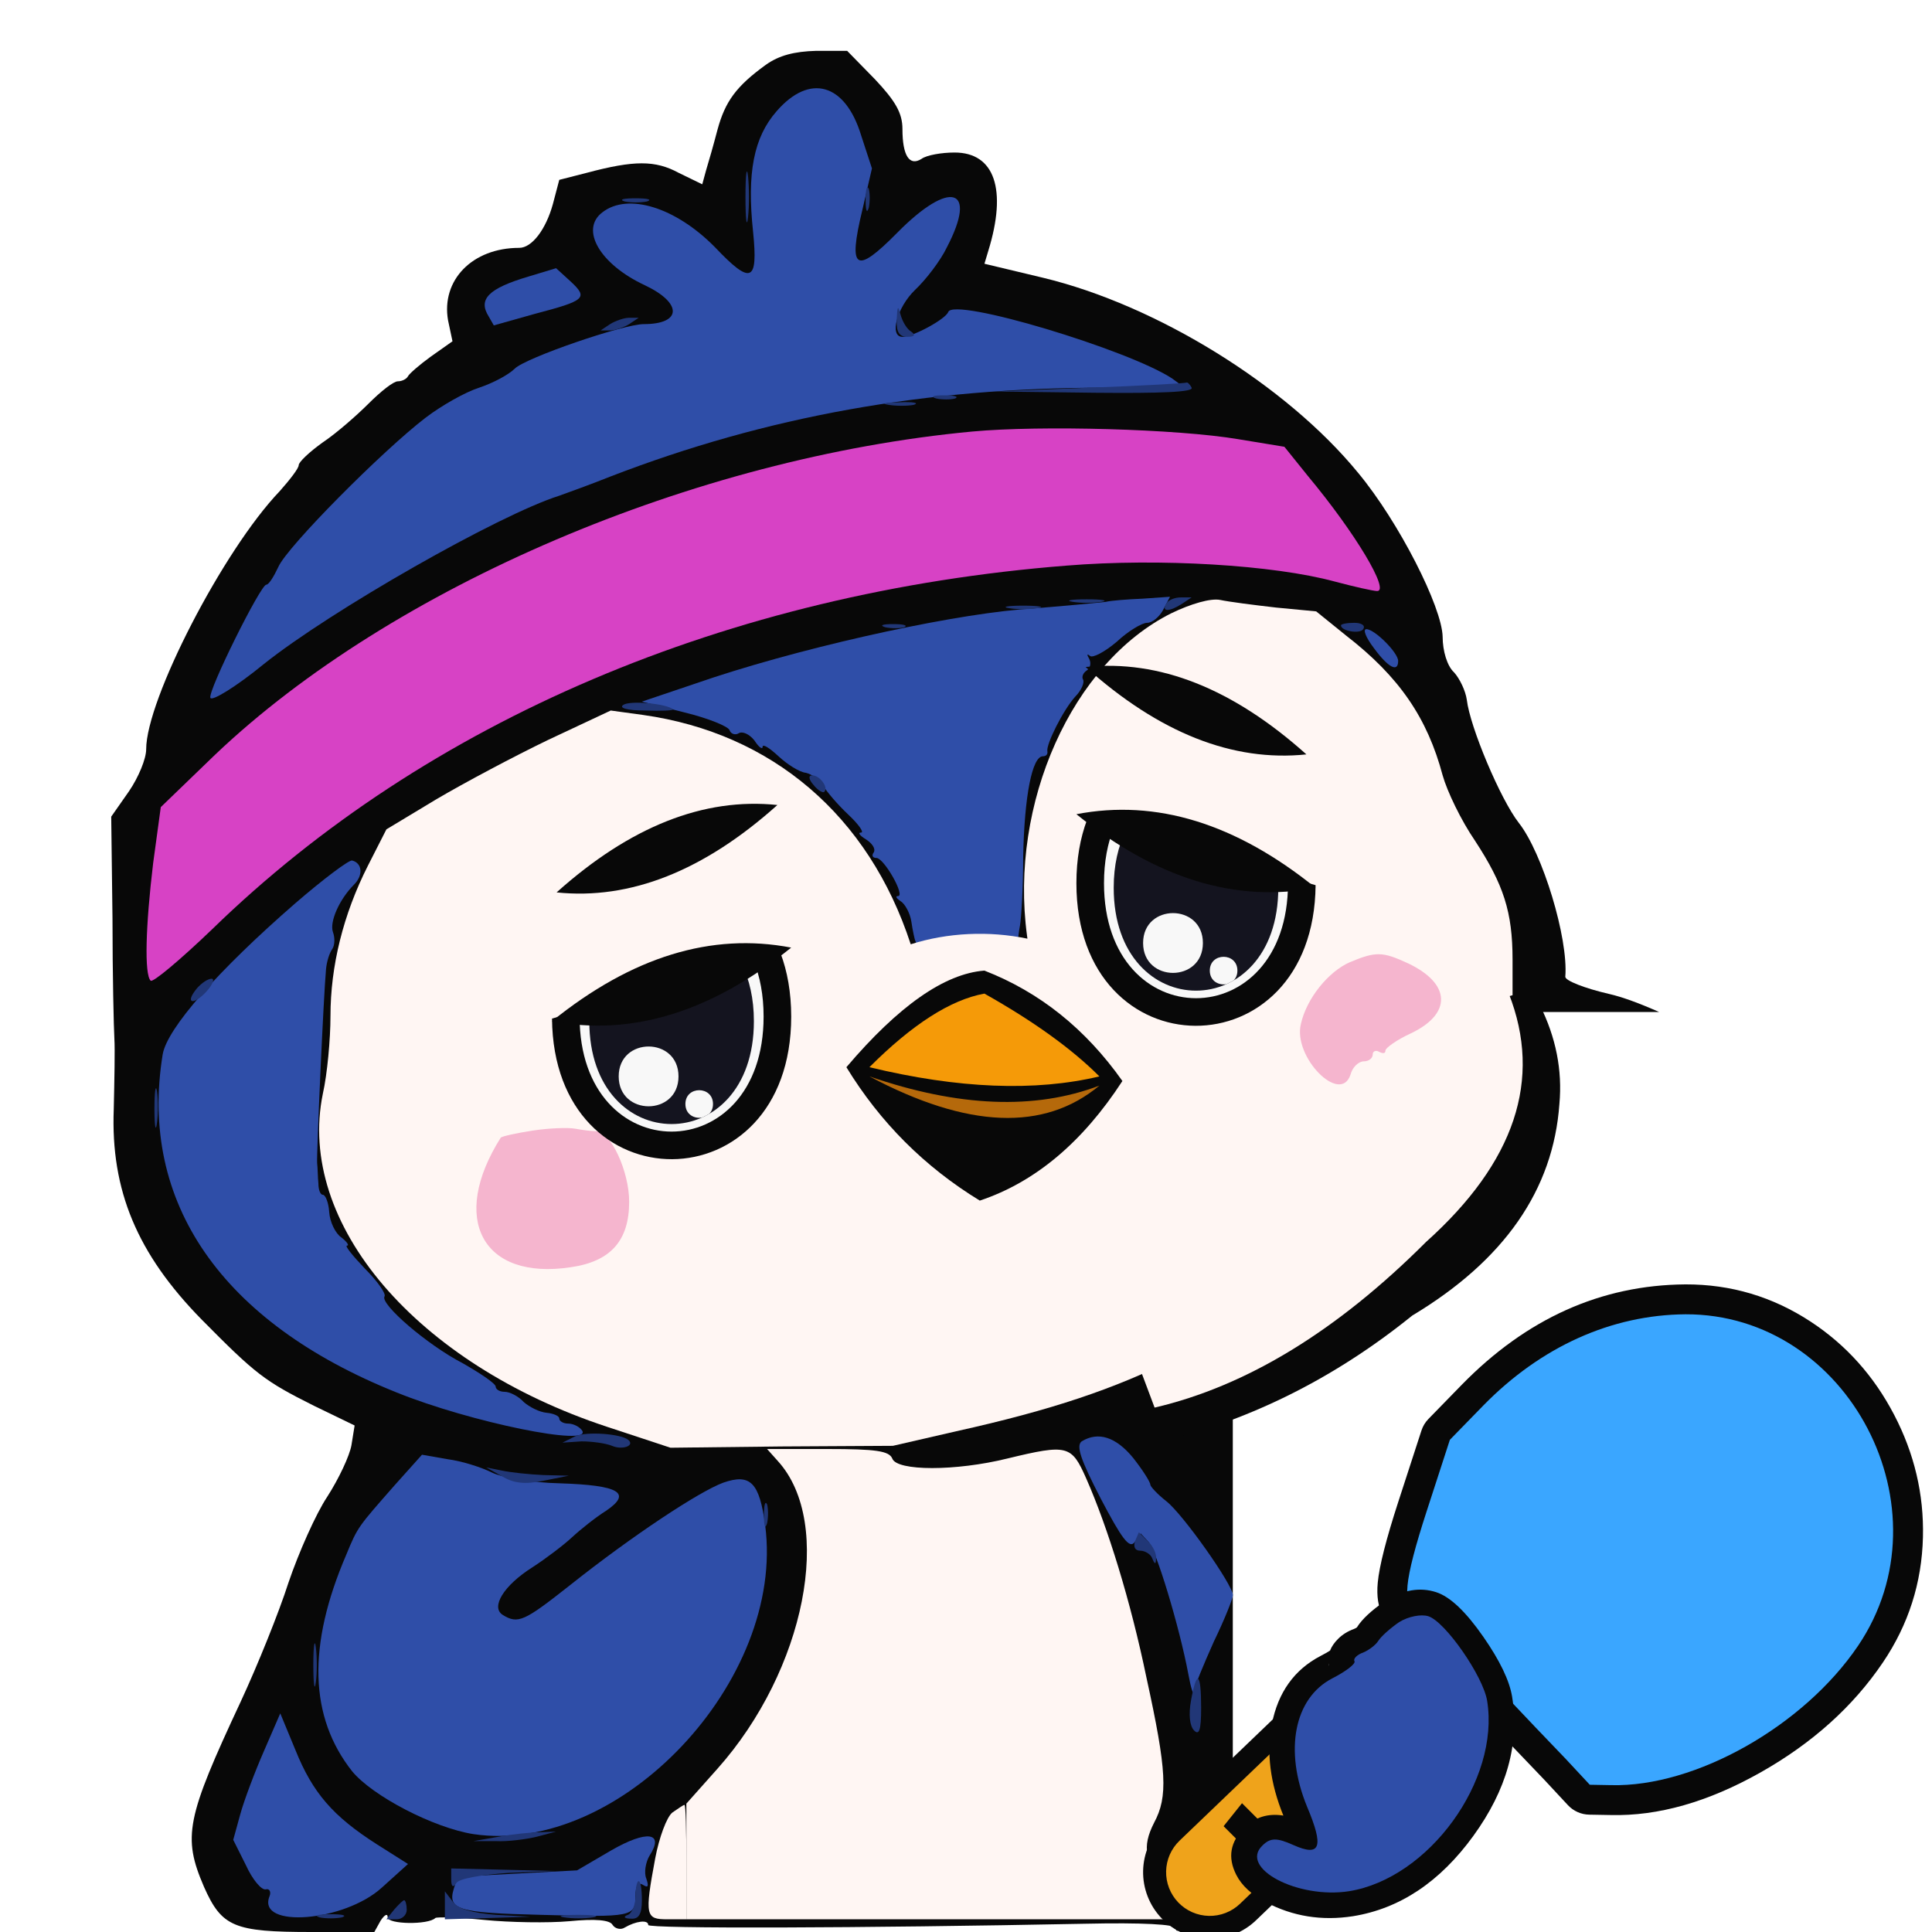
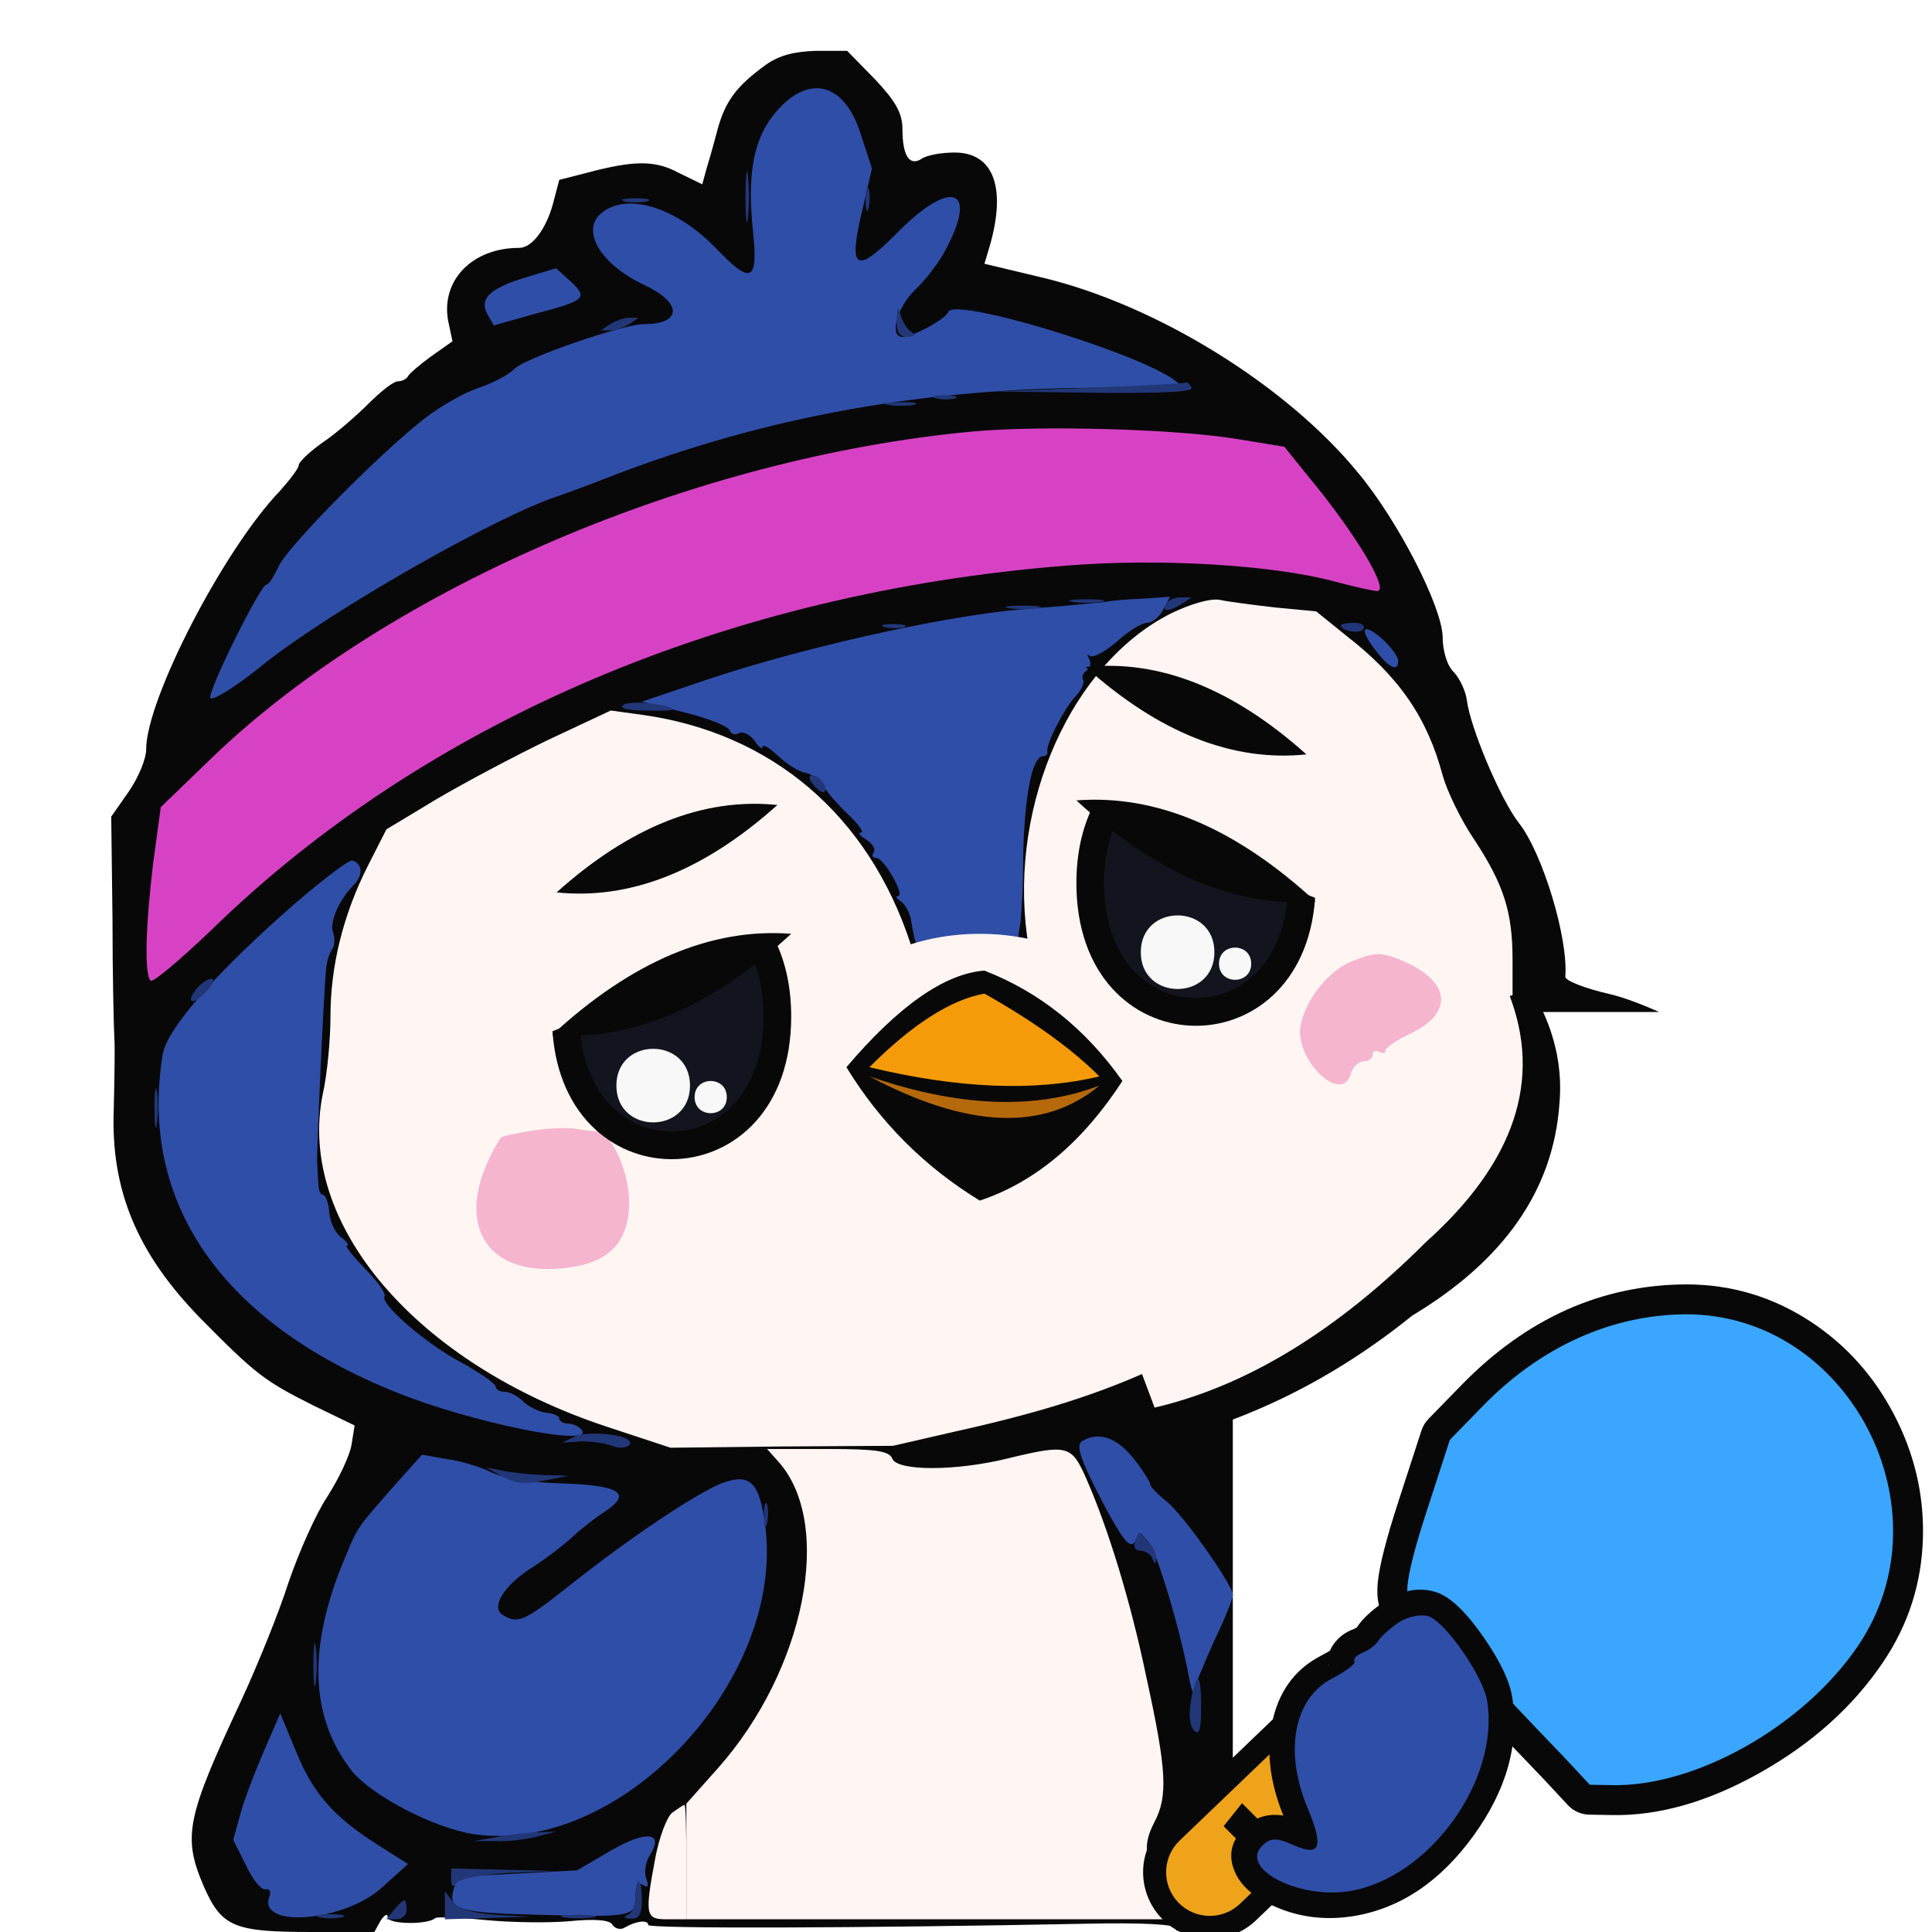
<svg xmlns="http://www.w3.org/2000/svg" viewBox="0 0 420 420" aria-hidden="true" class="sthings" data-character="pip">
  <g data-pip-part="body">
    <path fill="#080808" fill-rule="evenodd" d="M166.48 14.092C169.382 12.02 172.697 11.191 177.395 11.053H184.164L190.243 17.27C194.664 21.967 196.184 24.592 196.184 28.046C196.184 33.849 197.704 36.197 200.329 34.539C201.434 33.711 204.75 33.158 207.513 33.158C216.217 33.158 218.98 41.171 214.836 54.572L214.007 57.336L226.717 60.375C251.447 66.316 279.632 83.724 295.243 102.789C304.086 113.428 313.48 131.941 313.618 138.434C313.618 141.474 314.586 144.789 316.105 146.171C317.349 147.553 318.592 150.178 318.868 152.112C319.559 158.053 326.191 173.803 330.197 178.914C335.309 185.408 340.974 203.921 340.283 212.349C340.283 213.178 344.428 214.836 349.816 216.079C352.695 216.728 356.599 218.186 360.677 220H268V416.327C267.397 416.533 266.736 416.841 266.092 417.237C264.158 418.204 261.809 418.618 260.704 418.204C259.599 417.789 257.941 418.204 257.112 419.033C256.283 419.862 255.592 420 255.592 419.171C255.592 418.342 248.27 417.928 235.974 418.204C187.066 419.171 140.921 419.309 140.921 418.48C140.921 417.237 138.158 417.651 135.809 419.033C134.98 419.586 133.737 419.309 133.184 418.48C132.632 417.375 129.454 417.099 123.789 417.651C119.23 418.066 110.803 417.928 105.276 417.375C99.75 416.822 94.914 416.684 94.638 416.961C93.118 418.48 84.276 418.342 84.276 416.822C84.276 415.855 83.586 416.27 82.757 417.513L81.375 420H67.697C50.842 420 48.217 418.895 44.349 410.191C39.651 399.276 40.48 395.27 52.362 369.849C55.954 362.112 60.651 350.507 62.724 344.013C64.934 337.52 68.664 329.092 71.151 325.362C73.638 321.493 75.987 316.52 76.401 314.171L77.092 309.888L68.25 305.605C57.474 300.217 55.539 298.697 43.796 286.816C29.842 272.586 24.039 258.77 24.73 241.086C24.868 235.007 25.007 228.099 24.868 225.888C24.73 223.539 24.454 211.796 24.454 199.638L24.178 177.533L28.046 172.007C30.118 168.967 31.776 164.961 31.776 162.888C31.776 152.112 48.493 119.645 60.789 106.796C63 104.309 64.934 101.822 64.934 101.132C64.934 100.441 67.283 98.23 70.184 96.158C73.086 94.224 77.507 90.355 80.132 87.73C82.757 85.105 85.52 82.895 86.487 82.895C87.454 82.895 88.421 82.342 88.697 81.789C88.974 81.237 91.184 79.303 93.671 77.507L98.368 74.191L97.401 69.632C95.882 60.928 102.651 53.882 112.875 53.882C115.638 53.882 118.678 49.875 120.197 44.349L121.579 39.099L127.52 37.579C137.882 34.816 142.441 34.816 147.553 37.579L152.664 40.066L153.493 37.026C154.046 35.23 155.151 31.362 155.98 28.184C157.638 22.105 159.987 18.789 166.48 14.092Z" />
    <path fill="#080808" fill-rule="evenodd" d="M318 198Q341 218 339 240Q337 268 307 286Q281 307 250 314L247 301Q285 291 301 270Q322 247 318 223V198Z" />
    <path fill="#2f4ea8" fill-rule="evenodd" d="M168.829 24.178C163.855 29.842 162.336 37.579 163.717 50.428C164.822 61.342 163.303 62.033 155.428 53.743C146.862 45.039 136.5 41.862 130.974 46.145C126 49.875 130.421 57.474 140.23 62.033C148.382 65.901 148.243 70.461 139.954 70.461C135.533 70.461 114.257 77.783 111.908 80.132C110.526 81.513 107.072 83.309 104.171 84.276C101.132 85.243 96.02 88.145 92.566 90.77C83.171 97.954 62.447 118.816 60.513 123.237C59.546 125.309 58.441 127.105 57.888 127.105C56.645 127.105 45.178 150.178 45.73 151.697C46.007 152.526 51.257 149.349 57.336 144.375C71.842 132.77 108.454 111.908 121.579 107.763C123.513 107.072 128.487 105.276 132.632 103.618C166.618 90.493 201.296 84.276 240.118 84.276H257.526L254.901 82.342C245.645 76.125 207.237 64.52 206.132 67.836C205.579 69.355 198.533 73.224 196.184 73.224C193.283 73.224 194.941 66.868 198.947 63C201.296 60.789 204.474 56.645 205.855 53.743C212.625 40.757 206.546 38.961 195.079 50.566C185.961 59.822 184.303 58.717 187.48 45.592L189.553 36.612L187.204 29.428C183.75 18.099 176.013 15.888 168.829 24.178Z" />
    <path fill="#2f4ea8" fill-rule="evenodd" d="M114.947 60.099C106.105 62.724 103.895 65.072 106.243 68.803L107.349 70.737L116.191 68.25C127.243 65.349 127.934 64.796 124.066 61.204L120.888 58.303L114.947 60.099Z" />
    <path fill="#2f4ea8" fill-rule="evenodd" d="M240.395 130.836C239.289 130.974 230.862 131.803 221.743 132.493C204.474 134.013 172.421 141.197 151.007 148.658L139.539 152.526L148.796 154.875C153.908 156.118 158.329 157.914 158.605 158.743C158.882 159.572 159.849 159.849 160.539 159.434C161.368 158.882 162.888 159.572 163.993 160.954C164.961 162.474 165.789 163.026 165.789 162.336C165.789 161.645 167.309 162.612 169.243 164.408C171.178 166.204 173.803 167.862 175.184 168C176.428 168.276 178.224 169.52 178.914 170.763C179.743 172.145 182.092 174.908 184.441 177.118C186.651 179.191 187.895 180.987 187.204 180.987C186.375 180.987 186.928 181.678 188.309 182.507C189.553 183.336 190.382 184.441 189.967 185.27C189.414 185.961 189.691 186.513 190.52 186.513C192.178 186.513 196.875 194.803 195.217 194.803C194.526 194.803 194.941 195.355 195.77 195.908C196.737 196.461 197.842 198.533 198.118 200.329C198.395 202.263 198.809 204.059 198.947 204.474C199.224 204.888 199.224 205.579 199.086 206.132C199.086 206.822 199.638 207.237 200.467 207.237C201.296 207.237 201.711 208.066 201.296 209.171C200.053 212.211 203.921 212.901 209.171 210.691C211.934 209.586 215.664 208.618 217.599 208.618C219.947 208.618 221.053 207.789 221.191 206.132C221.191 204.888 221.467 202.539 221.743 201.158C222.02 199.638 222.434 192.868 222.434 185.961C222.711 173.112 224.368 164.408 226.717 164.408C227.408 164.408 227.822 163.993 227.684 163.303C227.408 161.783 231.138 154.322 233.763 151.421C235.145 150.039 235.836 148.243 235.421 147.691C235.145 147.138 235.421 146.309 236.25 145.757C237.079 145.204 237.217 144.099 236.803 143.27C236.25 142.303 236.25 142.026 236.941 142.579C237.493 143.132 240.118 141.75 242.743 139.539C245.23 137.191 248.27 135.395 249.375 135.395C250.48 135.395 252 134.151 252.829 132.632L254.349 129.73L248.408 130.145C245.092 130.283 241.5 130.559 240.395 130.836Z" />
    <path fill="#2f4ea8" fill-rule="evenodd" d="M298.697 140.921C301.737 145.066 303.947 146.309 303.947 143.684C303.947 141.888 298.836 136.776 297.039 136.776C296.211 136.776 296.901 138.572 298.697 140.921Z" />
    <path fill="#2f4ea8" fill-rule="evenodd" d="M64.243 196.322C47.388 210.967 36.336 223.539 35.368 229.204C30.118 261.395 48.217 287.507 86.211 302.704C102.237 309.197 128.763 314.586 126.553 310.993C126 310.164 124.618 309.474 123.513 309.474C122.408 309.474 121.579 308.921 121.579 308.368C121.579 307.816 120.336 307.263 118.816 307.125C117.296 306.987 115.086 305.882 113.842 304.776C112.737 303.533 110.803 302.566 109.697 302.566C108.592 302.566 107.763 302.013 107.763 301.461C107.763 300.77 104.447 298.559 100.579 296.349C92.842 292.342 82.618 283.5 83.586 281.842C84 281.289 82.066 278.526 79.303 275.763C76.678 273 74.882 270.789 75.434 270.789C75.987 270.789 75.434 269.961 74.191 268.993C72.947 268.164 71.704 265.678 71.566 263.467C71.428 261.395 70.737 259.737 70.184 259.737C69.632 259.737 69.217 258.632 69.217 257.25C69.079 256.007 69.079 253.934 68.941 252.829C68.803 250.895 70.322 216.77 70.875 210.691C71.013 209.171 71.566 207.237 72.257 206.27C72.809 205.441 72.809 203.783 72.395 202.678C71.566 200.467 73.776 195.493 76.954 192.316C79.026 190.243 78.75 187.618 76.539 187.066C75.849 186.928 70.322 191.072 64.243 196.322Z" />
    <path fill="#2f4ea8" fill-rule="evenodd" d="M235.145 313.342C233.901 314.309 234.868 317.211 239.289 325.776C243.849 334.48 245.507 336.691 246.612 335.309L247.993 333.375L249.651 335.171C251.309 336.829 256.421 353.684 258.355 364.046C258.908 367.086 259.461 368.743 259.599 367.776C259.599 366.671 261.671 361.836 263.882 356.862C266.23 352.026 268.026 347.467 268.026 346.776C268.026 344.566 257.112 329.092 253.52 326.329C251.586 324.809 250.066 323.151 250.066 322.737C250.066 322.184 248.408 319.559 246.336 316.934C242.605 312.375 238.737 311.132 235.145 313.342Z" />
    <path fill="#2f4ea8" fill-rule="evenodd" d="M85.796 322.875C77.921 331.855 77.783 331.855 75.296 337.934C66.73 357.829 67.283 373.303 76.539 385.046C80.961 390.434 94.224 397.342 102.928 398.724C134.842 403.421 170.763 365.289 166.342 331.579C165.099 322.322 163.164 320.25 157.224 322.322C151.974 324.257 137.329 333.928 123.789 344.704C113.98 352.441 112.599 353.132 109.283 351.059C106.658 349.401 109.421 344.704 115.776 340.697C118.539 338.901 122.408 336 124.342 334.204C126.276 332.408 129.592 329.783 131.803 328.401C137.467 324.533 134.566 322.875 121.717 322.461C115.5 322.322 109.145 321.217 106.934 320.112C104.724 319.007 100.441 317.625 97.263 317.211L91.737 316.243L85.796 322.875Z" />
    <path fill="#2f4ea8" fill-rule="evenodd" d="M57.336 380.763C55.401 385.184 53.053 391.401 52.224 394.441L50.704 399.967L53.467 405.493C54.849 408.533 56.783 410.882 57.75 410.743C58.579 410.467 58.993 411.296 58.579 412.263C55.816 419.309 74.882 417.789 83.033 410.329L88.697 405.217L81.928 400.934C72.395 394.855 67.974 389.743 64.243 380.487L60.928 372.474L57.336 380.763Z" />
    <path fill="#2f4ea8" fill-rule="evenodd" d="M132.77 402.316 125.447 406.599 112.461 407.289 99.474 407.98 98.645 410.605C97.263 415.164 99.612 415.855 117.572 416.27C137.467 416.822 138.158 416.684 138.158 412.125C138.158 409.914 138.711 409.086 139.816 409.776C140.921 410.467 141.059 410.053 140.507 408.395C139.954 407.151 140.368 404.803 141.197 403.421C144.513 398.309 140.645 397.757 132.77 402.316Z" />
    <path fill="#213777" fill-rule="evenodd" d="M162.059 42.829C162.059 47.803 162.336 49.737 162.612 47.25C162.888 44.901 162.888 40.757 162.612 38.27C162.336 35.921 162.059 37.855 162.059 42.829Z" />
    <path fill="#213777" fill-rule="evenodd" d="M188.171 43.52C188.171 45.73 188.447 46.559 188.862 45.178C189.138 43.934 189.138 42 188.862 41.033C188.447 40.204 188.171 41.171 188.171 43.52Z" />
    <path fill="#213777" fill-rule="evenodd" d="M135.809 43.796C137.053 44.072 139.263 44.072 140.645 43.796C141.888 43.382 140.783 43.105 138.158 43.105C135.533 43.105 134.428 43.382 135.809 43.796Z" />
    <path fill="#213777" fill-rule="evenodd" d="M194.941 69.355C194.803 72.257 195.493 73.224 197.289 73.224C198.809 73.224 199.086 72.809 198.118 72.118C197.151 71.566 196.184 69.908 195.77 68.388C195.217 66.316 195.079 66.454 194.941 69.355Z" />
    <path fill="#213777" fill-rule="evenodd" d="M132.632 70.461 130.559 71.842H132.632C133.737 71.842 135.671 71.151 136.776 70.461L138.849 69.079H136.776C135.671 69.079 133.737 69.77 132.632 70.461Z" />
    <path fill="#213777" fill-rule="evenodd" d="M236.941 84.276 216.217 85.105 238.046 85.382C252.276 85.52 259.599 85.243 259.046 84.276C258.632 83.447 258.079 83.033 257.941 83.171C257.803 83.309 248.408 83.862 236.941 84.276Z" />
    <path fill="#213777" fill-rule="evenodd" d="M203.507 86.625C204.75 86.901 206.684 86.901 207.651 86.625C208.48 86.211 207.513 85.934 205.164 85.934C202.954 85.934 202.125 86.211 203.507 86.625Z" />
    <path fill="#213777" fill-rule="evenodd" d="M193.145 88.007C194.803 88.283 197.289 88.283 198.671 88.007C199.914 87.592 198.533 87.316 195.493 87.454C192.454 87.454 191.349 87.73 193.145 88.007Z" />
    <path fill="#213777" fill-rule="evenodd" d="M233.211 130.836C234.868 131.112 237.632 131.112 239.428 130.836C241.086 130.559 239.704 130.283 236.25 130.283C232.796 130.283 231.414 130.559 233.211 130.836Z" />
    <path fill="#213777" fill-rule="evenodd" d="M253.52 131.25C252.414 133.046 254.211 133.046 256.974 131.25L259.046 129.868H256.697C255.454 129.868 253.934 130.421 253.52 131.25Z" />
    <path fill="#213777" fill-rule="evenodd" d="M219.395 132.217C221.053 132.493 223.816 132.493 225.612 132.217C227.27 131.941 225.888 131.664 222.434 131.664C218.98 131.664 217.599 131.941 219.395 132.217Z" />
    <path fill="#213777" fill-rule="evenodd" d="M192.454 136.362C193.697 136.638 195.632 136.638 196.599 136.362C197.428 135.947 196.461 135.671 194.112 135.671C191.901 135.671 191.072 135.947 192.454 136.362Z" />
    <path fill="#213777" fill-rule="evenodd" d="M291.513 135.947C291.513 137.191 295.658 137.882 296.349 136.776C296.901 135.947 295.934 135.395 294.414 135.395C292.757 135.395 291.513 135.671 291.513 135.947Z" />
    <path fill="#213777" fill-rule="evenodd" d="M135.533 153.217C134.428 153.908 136.362 154.461 140.23 154.461C143.822 154.599 146.586 154.461 146.309 154.184C144.789 152.941 137.053 152.25 135.533 153.217Z" />
    <path fill="#213777" fill-rule="evenodd" d="M176.842 170.625C177.809 171.868 178.914 172.421 179.191 172.145C180.158 171.178 178.224 168.553 176.566 168.553C175.737 168.553 175.737 169.382 176.842 170.625Z" />
    <path fill="#213777" fill-rule="evenodd" d="M42.829 214.836C40.066 218.151 42 218.704 44.901 215.526C46.283 214.007 46.697 212.763 46.007 212.763C45.178 212.763 43.796 213.73 42.829 214.836Z" />
    <path fill="#213777" fill-rule="evenodd" d="M33.572 241.086C33.572 244.816 33.849 246.336 34.125 244.125C34.401 242.053 34.401 239.013 34.125 237.217C33.849 235.559 33.572 237.217 33.572 241.086Z" />
    <path fill="#213777" fill-rule="evenodd" d="M125.033 312.237 122.27 313.618 126.414 313.342C128.763 313.342 131.664 313.757 133.046 314.309C135.257 315.276 138.02 314.309 136.638 313.066C135.118 311.684 127.52 311.132 125.033 312.237Z" />
    <path fill="#213777" fill-rule="evenodd" d="M109.145 320.941C111.632 322.461 114.118 322.737 118.125 321.908L123.651 320.803L118.125 320.664C115.086 320.526 111.079 320.112 109.145 319.697L105.691 319.007L109.145 320.941Z" />
    <path fill="#213777" fill-rule="evenodd" d="M166.066 329.507C166.066 331.717 166.342 332.546 166.757 331.164C167.033 329.921 167.033 327.987 166.757 327.02C166.342 326.191 166.066 327.158 166.066 329.507Z" />
    <path fill="#213777" fill-rule="evenodd" d="M246.75 335.033C246.336 336.276 246.75 337.105 247.855 337.105C248.961 337.105 250.204 337.934 250.48 338.763C251.033 340.145 251.309 340.145 251.309 338.763C251.447 337.796 250.618 336 249.513 335.033L247.579 333.099L246.75 335.033Z" />
    <path fill="#213777" fill-rule="evenodd" d="M68.112 361.974C68.112 366.118 68.388 367.914 68.664 365.704C68.941 363.632 68.941 360.316 68.664 358.105C68.388 356.033 68.112 357.829 68.112 361.974Z" />
    <path fill="#213777" fill-rule="evenodd" d="M258.908 369.711C258.355 372.75 258.632 375.237 259.599 376.204C260.704 377.309 261.118 376.066 261.118 371.23C261.118 363.493 260.151 362.803 258.908 369.711Z" />
    <path fill="#213777" fill-rule="evenodd" d="M281.98 379.934C281.98 381.868 282.533 384.355 283.224 385.461L284.605 387.533L284.467 385.461C284.329 384.355 283.776 381.868 283.224 379.934L282.118 376.48L281.98 379.934Z" />
    <path fill="#213777" fill-rule="evenodd" d="M108.454 399.276 102.928 400.243H107.763C110.388 400.382 114.533 399.829 116.743 399.276L120.888 398.171L117.434 398.309C115.5 398.309 111.493 398.724 108.454 399.276Z" />
    <path fill="#213777" fill-rule="evenodd" d="M98.092 408.533C98.092 410.191 98.507 410.467 99.197 409.362C99.75 408.395 104.586 407.566 110.526 407.151L120.888 406.737L109.559 406.461L98.092 406.184V408.533Z" />
    <path fill="#213777" fill-rule="evenodd" d="M138.158 412.263C138.158 414.059 137.329 415.993 136.5 416.27C135.395 416.684 135.671 417.099 137.191 417.099C138.849 417.237 139.539 416.132 139.539 413.092C139.539 410.743 139.263 408.947 138.849 408.947C138.434 408.947 138.158 410.467 138.158 412.263Z" />
    <path fill="#213777" fill-rule="evenodd" d="M291.237 409.914C292.895 410.191 295.382 410.191 296.763 409.914C298.007 409.5 296.625 409.224 293.586 409.362C290.546 409.362 289.441 409.638 291.237 409.914Z" />
    <path fill="#213777" fill-rule="evenodd" d="M96.711 414.197V417.237L106.105 416.961L115.362 416.684L107.763 416.27C102.789 415.855 99.612 415.026 98.507 413.507L96.711 411.158V414.197Z" />
    <path fill="#213777" fill-rule="evenodd" d="M85.658 415.164 84 417.237H86.211C87.454 417.237 88.421 416.27 88.421 415.164C88.421 414.059 88.145 413.092 87.868 413.092C87.592 413.092 86.625 414.059 85.658 415.164Z" />
    <path fill="#213777" fill-rule="evenodd" d="M69.493 416.822C70.737 417.099 72.947 417.099 74.329 416.822C75.572 416.408 74.467 416.132 71.842 416.132C69.217 416.132 68.112 416.408 69.493 416.822Z" />
    <path fill="#213777" fill-rule="evenodd" d="M122.684 416.822C124.342 417.099 127.105 417.099 128.901 416.822C130.559 416.546 129.178 416.27 125.724 416.27C122.27 416.27 120.888 416.546 122.684 416.822Z" />
    <path fill="#fff6f3" fill-rule="evenodd" d="M254.625 133.322C258.908 131.25 263.191 130.007 265.263 130.421C267.197 130.836 272.586 131.526 277.421 132.079L286.125 132.908L292.618 138.158C304.224 147.138 310.303 156.118 313.618 168.553C314.586 172.007 317.625 178.362 320.664 182.783C326.882 192.316 328.816 198.257 328.816 208.618V216.355L323.013 217.875C319.697 218.842 315.967 219.947 314.586 220.362C312.789 221.191 312.375 220.776 313.066 219.257C314.309 215.941 311.408 211.934 305.882 209.309L300.77 206.961L295.52 208.48C289.855 210.138 284.191 216.493 282.809 222.434C281.842 226.303 285.849 234.454 289.441 235.697C290.961 236.25 289.993 238.184 285.849 243.572C276.868 254.763 272.033 265.954 268.855 281.842L267.336 289.441L255.592 295.243C242.467 301.875 228.513 306.572 207.928 311.132L194.112 314.309L169.934 314.447L145.757 314.724L131.941 310.164C90.493 296.487 64.382 265.954 70.184 237.77C71.151 233.487 71.842 225.888 71.842 220.914C71.842 210 74.605 198.809 79.993 188.171L84 180.296L94.776 173.803C100.855 170.211 111.77 164.408 119.23 160.816L132.77 154.461L139.816 155.428C167.854 159.394 188.852 177.307 197.983 205.279C206.001 202.726 215.018 202.319 223.355 204.057L223.263 203.368C219.395 174.632 233.072 144.099 254.625 133.322Z" />
    <path fill="#fff6f3" fill-rule="evenodd" d="M273 208Q310 195 328 216Q339 244 310 270Q281 299 251 306L245 290Q264 265 267 241L273 208Z" />
    <path fill="#fff6f3" fill-rule="evenodd" d="M146.171 394.026C144.928 394.993 143.27 399.553 142.441 403.974C140.092 416.546 140.368 417.237 145.066 417.237H149.211V404.803C149.211 397.895 149.072 392.368 148.796 392.368C148.52 392.368 147.414 393.197 146.171 394.026Z" />
    <path fill="#fff6f3" fill-rule="evenodd" d="M169.105 317.625C181.401 331.164 175.046 363.079 155.98 384.493L149.211 392.092V404.664V417.237H203.092H256.974V413.783C256.974 411.711 255.73 409.5 253.52 408.118C248.961 405.079 248.132 401.625 250.895 396.237C253.934 390.572 253.658 384.908 249.237 364.737C245.783 348.02 240.809 331.993 236.112 321.355C232.934 314.171 232.105 313.895 218.98 317.072C207.789 319.836 194.941 319.836 193.974 317.072C193.283 315.414 190.382 315 179.882 315H166.757L169.105 317.625Z" />
    <path fill="#d742c5" fill-rule="evenodd" d="M211.382 93.809C150.868 99.474 85.243 127.52 46.836 163.993L34.954 175.461L33.296 187.618C31.638 201.434 31.362 211.796 32.743 213.178C33.158 213.73 39.237 208.618 46.145 201.987C92.704 156.671 158.329 128.763 231.829 122.961C252.138 121.303 276.868 122.822 290.132 126.414C294.276 127.52 298.559 128.487 299.388 128.487C302.151 128.487 294.691 115.914 284.329 103.48L279.217 97.125L269.132 95.467C256.007 93.257 226.303 92.428 211.382 93.809Z" />
    <path fill="#f5b5ce" fill-rule="evenodd" d="M293.447 209.171C288.75 211.243 284.053 217.046 282.809 222.572C281.013 229.757 291.375 240.257 293.586 233.625C294 231.967 295.382 230.724 296.487 230.724C297.592 230.724 298.421 230.033 298.421 229.204C298.421 228.513 299.112 228.237 299.803 228.651C300.632 229.066 301.184 229.066 301.184 228.375C301.184 227.822 303.671 226.026 306.711 224.645C315.691 220.362 315.414 213.868 306.158 209.447C300.493 206.822 299.112 206.822 293.447 209.171Z" />
    <path fill="#f5b5ce" fill-rule="evenodd" d="M115.776 245.783C112.184 246.336 109.145 247.026 108.868 247.303C97.678 264.987 104.862 278.388 124.066 275.487C132.77 274.243 136.776 269.684 136.776 261.257C136.776 254.625 132.77 245.921 129.592 245.921C128.625 245.921 126.553 245.645 125.033 245.368C123.513 245.092 119.368 245.23 115.776 245.783Z" />
  </g>
  <g data-pip-part="racket">
    <path fill="#080808" fill-rule="evenodd" d="M346.036 347.466 273.036 417.466Q272.005 418.454 270.801 419.223Q269.597 419.991 268.267 420.51Q266.936 421.028 265.53 421.278Q264.124 421.527 262.696 421.497Q261.268 421.467 259.873 421.159Q258.479 420.851 257.171 420.277Q255.864 419.703 254.693 418.885Q253.523 418.067 252.534 417.036Q251.546 416.005 250.777 414.801Q250.009 413.597 249.49 412.267Q248.972 410.936 248.722 409.53Q248.473 408.124 248.503 406.696Q248.533 405.268 248.841 403.873Q249.149 402.479 249.723 401.171Q250.297 399.864 251.115 398.693Q251.934 397.523 252.964 396.534L325.964 326.534Q326.995 325.546 328.199 324.777Q329.403 324.009 330.733 323.49Q332.064 322.972 333.47 322.722Q334.876 322.473 336.304 322.503Q337.732 322.533 339.126 322.841Q340.521 323.149 341.829 323.723Q343.136 324.297 344.307 325.115Q345.477 325.934 346.466 326.964Q347.454 327.995 348.223 329.199Q348.991 330.403 349.51 331.733Q350.028 333.064 350.278 334.47Q350.527 335.876 350.497 337.304Q350.467 338.732 350.159 340.126Q349.851 341.521 349.277 342.828Q348.703 344.136 347.885 345.307Q347.067 346.477 346.036 347.466Z" />
    <path fill="#efa31b" fill-rule="evenodd" d="M342.575 343.857 269.575 413.857Q268.9 414.505 268.111 415.008Q267.322 415.511 266.451 415.851Q265.579 416.191 264.657 416.354Q263.736 416.517 262.801 416.498Q261.865 416.478 260.952 416.276Q260.038 416.075 259.181 415.699Q258.324 415.323 257.558 414.786Q256.791 414.25 256.143 413.575Q255.495 412.9 254.992 412.111Q254.489 411.322 254.149 410.451Q253.809 409.579 253.646 408.657Q253.482 407.736 253.502 406.801Q253.522 405.865 253.723 404.952Q253.925 404.038 254.301 403.181Q254.677 402.324 255.213 401.558Q255.75 400.791 256.425 400.143L329.425 330.143Q330.1 329.495 330.889 328.992Q331.678 328.489 332.549 328.149Q333.421 327.809 334.342 327.646Q335.264 327.482 336.199 327.502Q337.135 327.522 338.048 327.723Q338.962 327.925 339.819 328.301Q340.676 328.677 341.442 329.213Q342.209 329.75 342.857 330.425Q343.505 331.1 344.008 331.889Q344.511 332.678 344.851 333.549Q345.191 334.421 345.354 335.342Q345.517 336.264 345.498 337.199Q345.478 338.135 345.276 339.048Q345.075 339.962 344.699 340.819Q344.323 341.675 343.786 342.442Q343.25 343.209 342.575 343.857Z" />
    <path fill="#080808" fill-rule="evenodd" d="M320 344 333 357 329 362 316 349 320 344Z" />
    <path fill="#080808" fill-rule="evenodd" d="M270 392 283 405 279 410 266 397 270 392Z" />
    <g data-pip-part="blade">
      <path fill="#080808" fill-rule="evenodd" d="M366.395 279.215Q381.219 279.169 393.634 287.321Q405.175 294.899 411.775 307.574Q418.367 320.233 418.031 334.14Q417.671 349.078 409.309 361.425Q399.589 375.789 382.725 385.309Q365.638 394.954 350.17 394.573L345.49 394.49Q344.167 394.467 342.958 393.928Q341.749 393.389 340.847 392.42L335.673 386.86L325.94 376.679L321.208 371.674Q312.815 362.747 310.923 361.282Q307.833 359.176 305.654 355.242Q302.518 354.577 300.664 351.29Q299.09 348.502 299.513 344.042Q300.024 338.642 303.975 326.483L309.009 310.992Q309.477 309.55 310.535 308.464L317.803 301.006Q338.928 279.424 366.367 279.216ZM308.367 355.354Q309.302 355.311 310.369 354.947Q309.999 355.073 309.616 355.154Q308.974 355.291 308.367 355.354Z" />
      <path fill="#3aa6ff" fill-rule="evenodd" d="M366.416 285.715C350.295 285.838 334.973 292.757 322.448 305.553L315.19 313L310.157 328.492C305.2 343.747 304.615 349.571 308.266 348.796C308.855 348.595 310.161 349.804 311.04 351.527C311.838 353.094 313.505 355.205 314.691 355.982C315.956 356.916 320.988 361.951 325.944 367.222C330.899 372.492 337.439 379.324 340.372 382.369L345.605 387.991L350.285 388.074C368.573 388.525 392.104 375.252 403.925 357.782C424.029 328.099 401.883 285.603 366.416 285.715Z" />
    </g>
    <path fill="#080808" fill-rule="evenodd" d="M301.048 348.098Q301.153 348.025 301.262 347.958Q306.97 344.424 312.226 346.132Q316.748 347.601 322.48 355.852Q327.869 363.611 328.722 368.87Q331.183 384.109 320.285 399.118Q309.407 414.1 294.135 416.565Q283.968 418.153 275.198 413.531Q270.535 411.074 268.756 407.573Q265.863 401.88 270.558 397.312Q273.975 393.889 278.992 394.689Q274.676 384.084 276.49 374.796Q278.506 364.47 287.074 359.99Q288.285 359.373 289.142 358.818Q289.665 357.479 290.942 356.222Q292.337 354.85 294.353 354.117Q294.916 353.875 294.982 353.77Q296.642 351.118 301.048 348.098ZM288.85 361.575Q288.97 362.887 289.937 364.261Q289.712 363.942 289.535 363.594Q289.01 362.564 288.85 361.575Z" />
    <path fill="#2f4ea8" fill-rule="evenodd" d="M304.158 352.634C302.289 353.915 300.249 355.722 299.644 356.688C299.04 357.654 297.519 358.758 296.343 359.247C295.036 359.694 294.169 360.574 294.435 361.097C294.833 361.662 292.53 363.383 289.57 364.891C281.346 369.191 279.116 380.524 284.146 392.763C287.839 401.517 287.113 403.75 281.151 401.087C277.6 399.497 276.158 399.465 274.423 401.225C269.349 406.114 282.114 412.876 293.286 411.131C310.61 408.334 326.089 387.071 323.293 369.747C322.422 364.379 314.206 352.558 310.527 351.362C308.95 350.85 306.158 351.396 304.158 352.634Z" />
  </g>
  <g class="sthings-face" data-face="sad">
-     <path fill="#fff6f3" fill-rule="evenodd" d="M120 221C120 184.926 159.61 180.337 169.689 207.232L120.002 221.428C120.001 221.286 120 221.143 120 221Z" />
-     <path fill="#080808" fill-rule="evenodd" d="M169.689 207.232C171.158 211.152 172 215.742 172 221C172 262.189 120.36 262.332 120.002 221.428L169.689 207.232Z" />
-     <path fill="#f8f8f8" fill-rule="evenodd" d="M126 221C126 220.564 126.007 220.133 126.02 219.708L163.844 208.902C165.207 212.274 166 216.306 166 221C166 254.333 126 254.333 126 221Z" />
-     <path fill="#14141f" fill-rule="evenodd" d="M128.111 222C128.111 220.991 128.152 220.017 128.232 219.077L161.268 209.638C162.907 212.94 163.889 217.061 163.889 222C163.889 251.813 128.111 251.813 128.111 222Z" />
-     <path fill="#f8f8f8" fill-rule="evenodd" d="M134.5 234C134.5 225.334 147.5 225.334 147.5 234C147.5 242.666 134.5 242.666 134.5 234Z" />
-     <path fill="#f8f8f8" fill-rule="evenodd" d="M149 240C149 236 155 236 155 240C155 240.926 154.679 241.637 154.184 242.135C153.67 242.435 153.145 242.705 152.61 242.944C150.937 243.254 149 242.273 149 240Z" />
-     <path fill="#080808" fill-rule="evenodd" d="M120 222Q146 201 172 206Q146 227 120 222Z" />
-     <path fill="#fff6f3" fill-rule="evenodd" d="M236.311 178.232C246.39 151.337 286 155.926 286 192C286 192.143 285.999 192.286 285.998 192.428L236.311 178.232Z" />
-     <path fill="#080808" fill-rule="evenodd" d="M234 192C234 186.742 234.842 182.152 236.311 178.232L285.998 192.428C285.64 233.332 234 233.189 234 192Z" />
-     <path fill="#f8f8f8" fill-rule="evenodd" d="M240 192C240 187.306 240.793 183.274 242.156 179.902L279.98 190.708C279.993 191.133 280 191.564 280 192C280 225.333 240 225.333 240 192Z" />
-     <path fill="#14141f" fill-rule="evenodd" d="M242.111 193C242.111 188.061 243.093 183.94 244.732 180.638L277.768 190.077C277.848 191.017 277.889 191.991 277.889 193C277.889 222.813 242.111 222.813 242.111 193Z" />
-     <path fill="#f8f8f8" fill-rule="evenodd" d="M248.5 205C248.5 196.334 261.5 196.334 261.5 205C261.5 213.666 248.5 213.666 248.5 205Z" />
-     <path fill="#f8f8f8" fill-rule="evenodd" d="M263 211C263 207 269 207 269 211C269 211.926 268.679 212.637 268.184 213.135C267.67 213.435 267.145 213.705 266.61 213.944C264.937 214.254 263 213.273 263 211Z" />
-     <path fill="#080808" fill-rule="evenodd" d="M234 177Q260 172 286 193Q260 198 234 177Z" />
+     <path fill="#fff6f3" fill-rule="evenodd" d="M120 221C120 185.934 157.429 180.618 168.777 205.052L120.106 224.173C120.036 223.144 120 222.086 120 221Z" />
+     <path fill="#080808" fill-rule="evenodd" d="M168.777 205.052C170.805 209.418 172 214.734 172 221C172 261.246 122.697 262.304 120.106 224.173L168.777 205.052Z" />
+     <path fill="#14141f" fill-rule="evenodd" d="M163.118 207.275C164.921 210.951 166 215.526 166 221C166 254.045 126.686 254.33 126.009 221.854L163.118 207.275Z" />
+     <path fill="#f8f8f8" fill-rule="evenodd" d="M134 236C134 225.334 150 225.334 150 236C150 246.666 134 246.666 134 236Z" />
+     <path fill="#f8f8f8" fill-rule="evenodd" d="M151 238.5C151 233.833 158 233.833 158 238.5C158 243.167 151 243.167 151 238.5Z" />
+     <path fill="#080808" fill-rule="evenodd" d="M120 225Q146 201 172 203Q146 227 120 225Z" />
+     <path fill="#fff6f3" fill-rule="evenodd" d="M237.223 176.052C248.571 151.618 286 156.934 286 192C286 193.086 285.964 194.144 285.894 195.173L237.223 176.052Z" />
+     <path fill="#080808" fill-rule="evenodd" d="M234 192C234 185.734 235.195 180.418 237.223 176.052L285.894 195.173C283.303 233.304 234 232.246 234 192Z" />
+     <path fill="#14141f" fill-rule="evenodd" d="M240 192C240 186.526 241.079 181.951 242.882 178.275L279.991 192.854C279.314 225.33 240 225.045 240 192Z" />
+     <path fill="#f8f8f8" fill-rule="evenodd" d="M248 207C248 196.334 264 196.334 264 207C264 217.666 248 217.666 248 207Z" />
+     <path fill="#f8f8f8" fill-rule="evenodd" d="M265 209.5C265 204.833 272 204.833 272 209.5C272 214.167 265 214.167 265 209.5Z" />
+     <path fill="#080808" fill-rule="evenodd" d="M234 174Q260 172 286 196Q260 198 234 174Z" />
    <path fill="#080808" fill-rule="evenodd" d="M121 194Q145 172.5 169 175Q145 196.5 121 194Z" />
    <path fill="#080808" fill-rule="evenodd" d="M236 145Q260 142.5 284 164Q260 166.5 236 145Z" />
    <g data-pip-part="beak">
      <path fill="#080808" fill-rule="evenodd" d="M184 232Q201 212 214 211Q232 218 244 235Q231 255 213 261Q195 250 184 232Z" />
      <path fill="#f59a08" fill-rule="evenodd" d="M189 232Q203 218 214 216Q230 225 239 234Q218 239 189 232Z" />
      <path fill="#b5690b" fill-rule="evenodd" d="M189 234Q218 244 239 236Q221 251 189 234Z" />
    </g>
  </g>
</svg>
